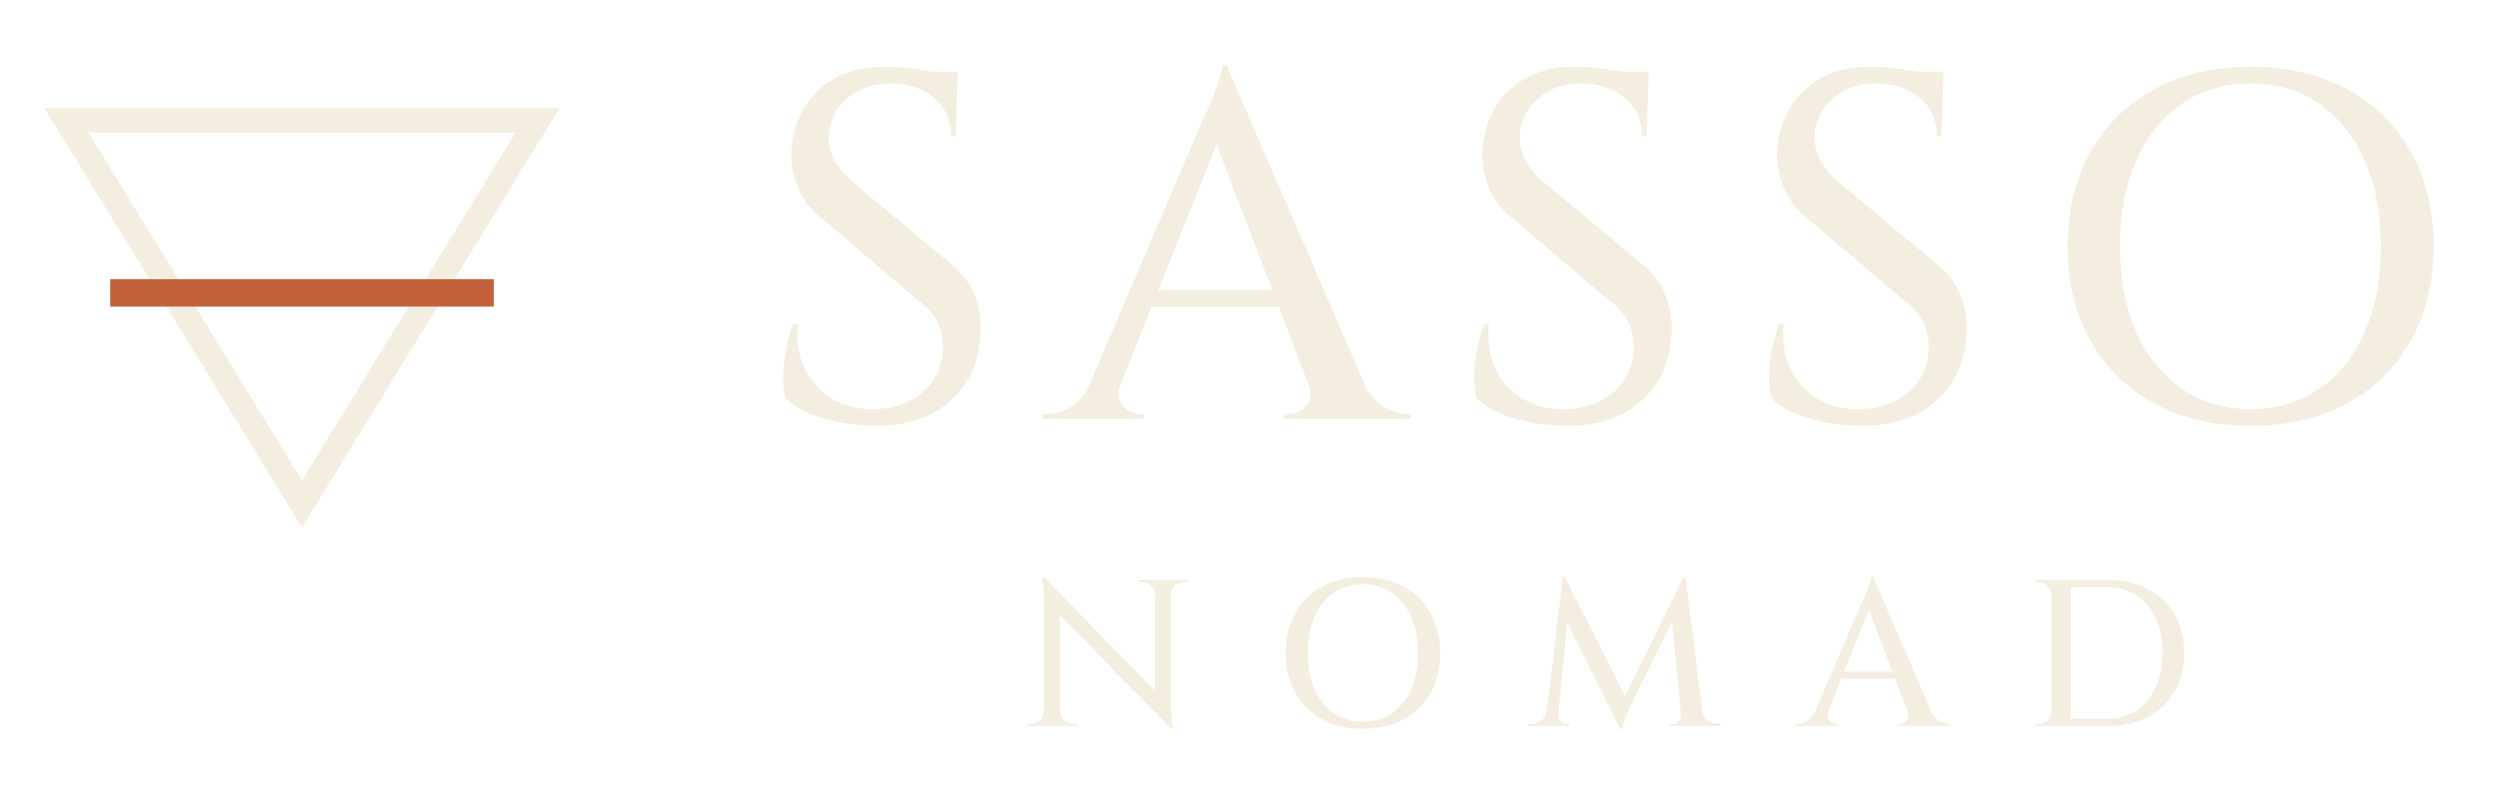
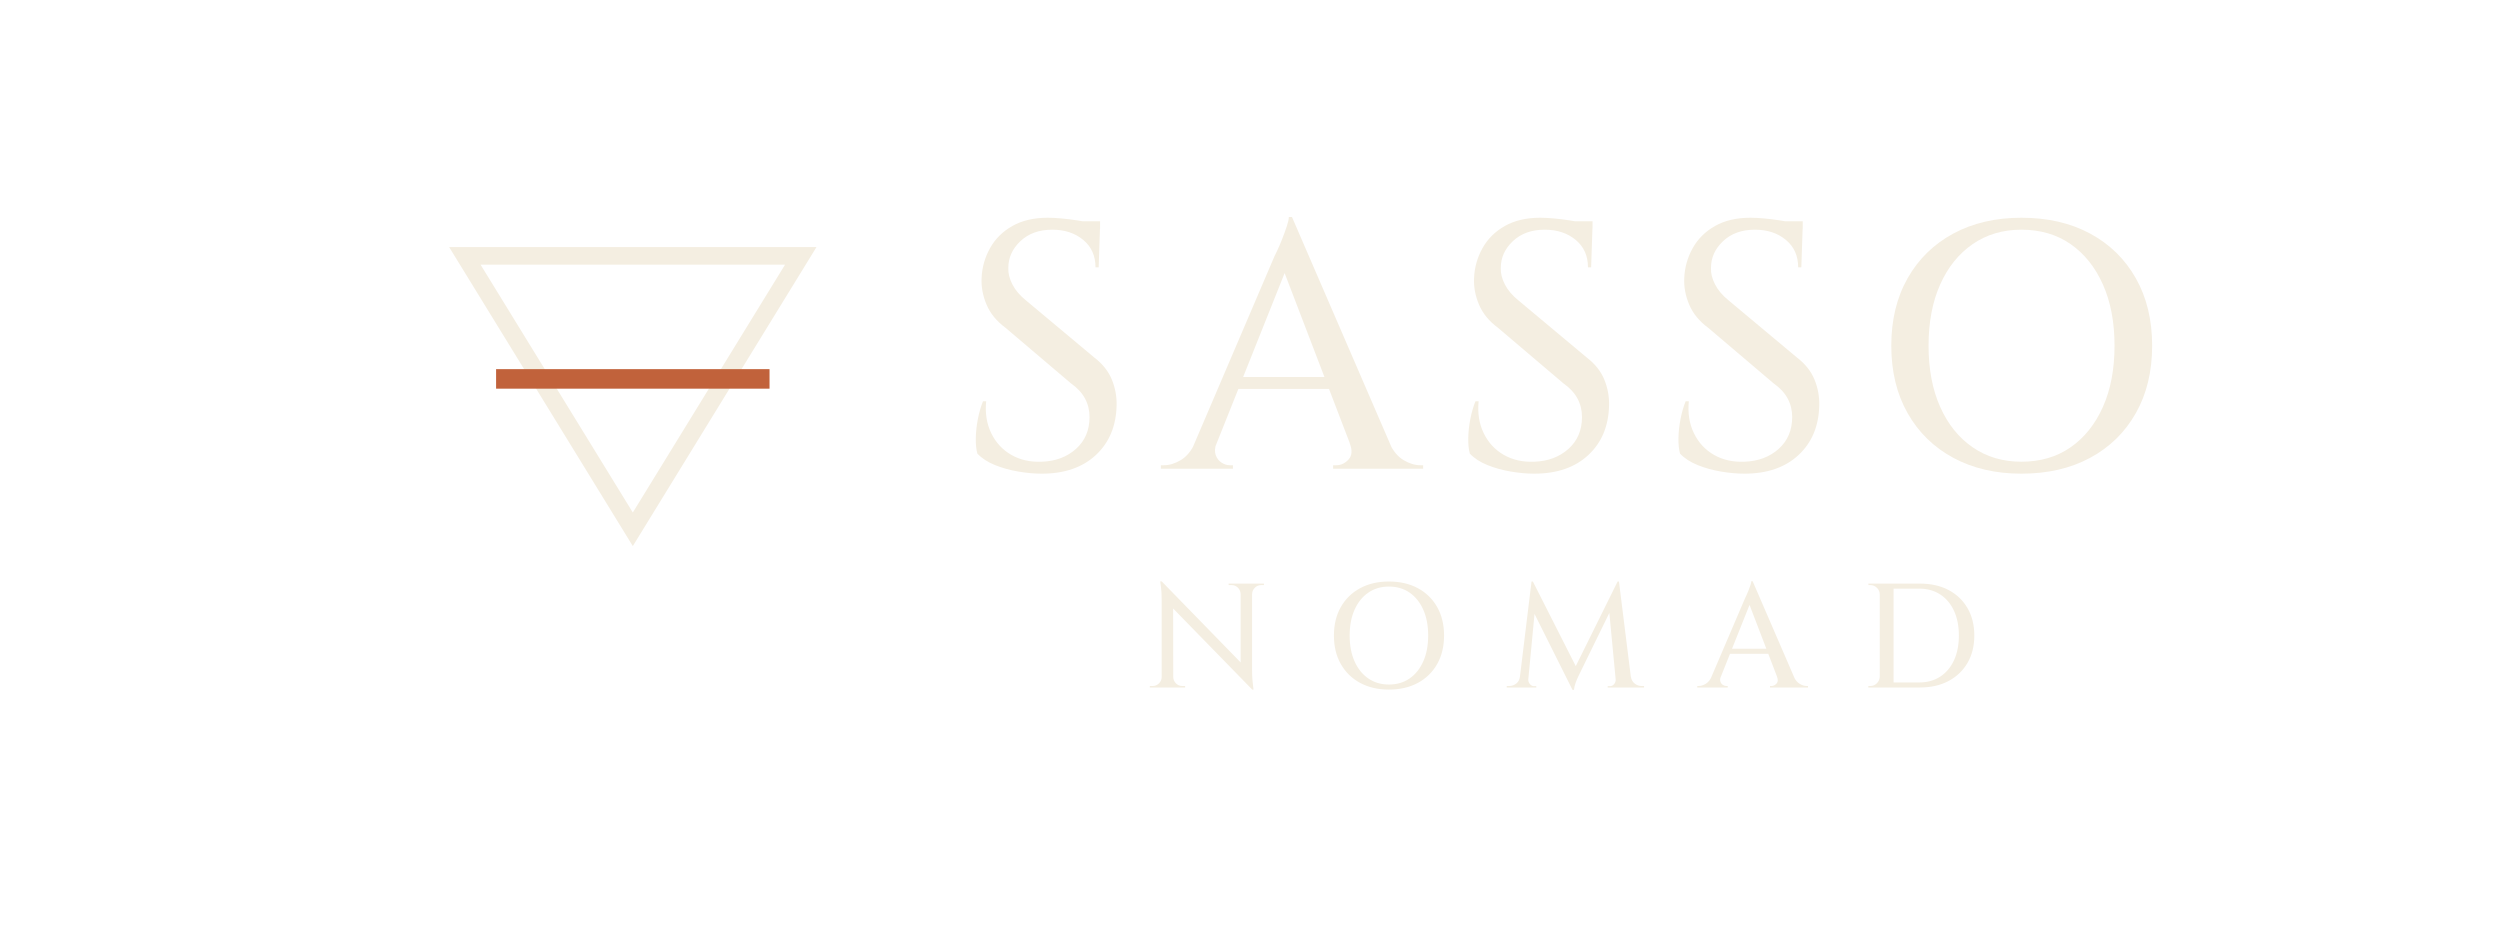
- <svg xmlns="http://www.w3.org/2000/svg" viewBox="107 43.56 455.95 145.05" width="912" height="290">
+ <svg xmlns="http://www.w3.org/2000/svg" viewBox="0 0 640 240" width="1280" height="480">
  <path d="M119 65.5 L205 65.5 L162 135.5 Z" fill="none" stroke="#F4EEE1" stroke-width="4.5" />
  <line x1="127" y1="97" x2="197" y2="97" stroke="#C1623B" stroke-width="5" />
  <g transform="translate(244.81,120) scale(0.09,-0.09)">
    <path d="M260 714Q277 714 299.0 712.0Q321 710 343.5 706.5Q366 703 383.5 699.5Q401 696 409 692L405 573H396Q396 622 361.0 651.0Q326 680 273 680Q217 680 182.5 647.5Q148 615 148 571Q147 549 159.5 524.5Q172 500 198 479L393 316Q428 289 442.5 253.5Q457 218 456 180Q454 92 397.0 39.0Q340 -14 243 -14Q212 -14 176.5 -8.0Q141 -2 110.0 10.5Q79 23 60 43Q55 61 55.5 87.5Q56 114 61.5 142.0Q67 170 76 192H85Q80 141 99.5 101.0Q119 61 156.5 39.5Q194 18 243 20Q302 22 340.5 56.5Q379 91 379 147Q379 176 366.0 200.0Q353 224 326 243L140 401Q102 429 86.0 467.0Q70 505 72 543Q74 588 96.0 627.5Q118 667 159.5 690.5Q201 714 260 714ZM409 704V683H319V704Z" fill="#F4EEE1" />
  </g>
  <g transform="translate(298.62,120) scale(0.09,-0.09)">
    <path d="M357 716 664 6H547L324 588ZM142 73Q135 53 140.0 39.0Q145 25 156.5 17.5Q168 10 180 10H189V0H-16V10Q-16 10 -11.5 10.0Q-7 10 -7 10Q16 10 40.5 24.5Q65 39 81 73ZM357 716 365 629 115 3H50L307 604Q308 606 314.5 619.5Q321 633 328.5 652.0Q336 671 342.0 689.0Q348 707 348 716ZM486 261V227H180V261ZM521 73H634Q650 39 674.5 24.5Q699 10 722 10Q722 10 726.0 10.0Q730 10 730 10V0H474V10H483Q503 10 518.0 26.5Q533 43 521 73Z" fill="#F4EEE1" />
  </g>
  <g transform="translate(370.88,120) scale(0.09,-0.09)">
    <path d="M260 714Q277 714 299.0 712.0Q321 710 343.5 706.5Q366 703 383.5 699.5Q401 696 409 692L405 573H396Q396 622 361.0 651.0Q326 680 273 680Q217 680 182.5 647.5Q148 615 148 571Q147 549 159.5 524.5Q172 500 198 479L393 316Q428 289 442.5 253.5Q457 218 456 180Q454 92 397.0 39.0Q340 -14 243 -14Q212 -14 176.5 -8.0Q141 -2 110.0 10.5Q79 23 60 43Q55 61 55.5 87.5Q56 114 61.5 142.0Q67 170 76 192H85Q80 141 99.5 101.0Q119 61 156.5 39.5Q194 18 243 20Q302 22 340.5 56.5Q379 91 379 147Q379 176 366.0 200.0Q353 224 326 243L140 401Q102 429 86.0 467.0Q70 505 72 543Q74 588 96.0 627.5Q118 667 159.5 690.5Q201 714 260 714ZM409 704V683H319V704Z" fill="#F4EEE1" />
  </g>
  <g transform="translate(424.69,120) scale(0.09,-0.09)">
    <path d="M260 714Q277 714 299.0 712.0Q321 710 343.5 706.5Q366 703 383.5 699.5Q401 696 409 692L405 573H396Q396 622 361.0 651.0Q326 680 273 680Q217 680 182.5 647.5Q148 615 148 571Q147 549 159.5 524.5Q172 500 198 479L393 316Q428 289 442.5 253.5Q457 218 456 180Q454 92 397.0 39.0Q340 -14 243 -14Q212 -14 176.5 -8.0Q141 -2 110.0 10.5Q79 23 60 43Q55 61 55.5 87.5Q56 114 61.5 142.0Q67 170 76 192H85Q80 141 99.5 101.0Q119 61 156.5 39.5Q194 18 243 20Q302 22 340.5 56.5Q379 91 379 147Q379 176 366.0 200.0Q353 224 326 243L140 401Q102 429 86.0 467.0Q70 505 72 543Q74 588 96.0 627.5Q118 667 159.5 690.5Q201 714 260 714ZM409 704V683H319V704Z" fill="#F4EEE1" />
  </g>
  <g transform="translate(478.50,120) scale(0.09,-0.09)">
    <path d="M433 714Q545 714 628.5 669.0Q712 624 758.5 542.0Q805 460 805 350Q805 240 758.5 158.0Q712 76 628.5 31.0Q545 -14 433 -14Q323 -14 239.5 31.0Q156 76 109.5 158.0Q63 240 63 350Q63 460 109.5 542.0Q156 624 239.5 669.0Q323 714 433 714ZM433 20Q514 20 573.0 61.0Q632 102 665.0 176.0Q698 250 698 350Q698 450 665.0 524.0Q632 598 573.0 639.0Q514 680 433 680Q354 680 294.5 639.0Q235 598 202.0 524.0Q169 450 169 350Q169 250 202.0 176.0Q235 102 294.5 61.0Q354 20 433 20Z" fill="#F4EEE1" />
  </g>
  <g transform="translate(292.83,176) scale(0.038,-0.038)">
    <path d="M120 715 720 99 730 -14 130 601ZM123 71V0H40V10Q40 10 49.0 10.0Q58 10 59 10Q84 10 102.0 28.0Q120 46 120 71ZM198 71Q198 46 216.0 28.0Q234 10 259 10Q260 10 269.0 10.0Q278 10 278 10V0H195V71ZM120 715 197 627 198 0H120V590Q120 643 115.0 679.0Q110 715 110 715ZM729 700V114Q729 80 731.5 50.5Q734 21 736.5 3.5Q739 -14 739 -14H730L652 75V700ZM809 700V690Q809 690 800.0 690.0Q791 690 791 690Q766 690 748.0 672.5Q730 655 729 629H726V700ZM571 700H654V629H652Q651 655 633.5 672.5Q616 690 590 690Q590 690 581.0 690.0Q572 690 571 690Z" fill="#F4EEE1" />
  </g>
  <g transform="translate(339.09,176) scale(0.038,-0.038)">
    <path d="M433 714Q545 714 628.5 669.0Q712 624 758.5 542.0Q805 460 805 350Q805 240 758.5 158.0Q712 76 628.5 31.0Q545 -14 433 -14Q323 -14 239.5 31.0Q156 76 109.5 158.0Q63 240 63 350Q63 460 109.5 542.0Q156 624 239.5 669.0Q323 714 433 714ZM433 20Q514 20 573.0 61.0Q632 102 665.0 176.0Q698 250 698 350Q698 450 665.0 524.0Q632 598 573.0 639.0Q514 680 433 680Q354 680 294.5 639.0Q235 598 202.0 524.0Q169 450 169 350Q169 250 202.0 176.0Q235 102 294.5 61.0Q354 20 433 20Z" fill="#F4EEE1" />
  </g>
  <g transform="translate(385.46,176) scale(0.038,-0.038)">
    <path d="M754 714 762 633 496 89Q496 89 487.5 71.5Q479 54 470.5 30.0Q462 6 460 -16H450L428 55ZM118 73V0H7V10Q8 10 15.5 10.0Q23 10 23 10Q50 10 71.0 26.5Q92 43 96 73ZM152 57Q152 56 152.0 55.0Q152 54 152 52Q152 36 163.5 22.5Q175 9 191 9H206V0H145V57ZM174 714H183L208 641L147 0H87ZM183 714 484 120 450 -16 162 560ZM763 714 852 0H746L693 557L754 714ZM822 73H843Q848 43 869.0 26.5Q890 10 916 10Q916 10 924.0 10.0Q932 10 932 10V0H822ZM741 57H748V0H687V9H702Q719 9 730.0 22.5Q741 36 741 52Q741 54 741.0 55.0Q741 56 741 57Z" fill="#F4EEE1" />
  </g>
  <g transform="translate(435.11,176) scale(0.038,-0.038)">
    <path d="M357 716 664 6H547L324 588ZM142 73Q135 53 140.0 39.0Q145 25 156.5 17.5Q168 10 180 10H189V0H-16V10Q-16 10 -11.5 10.0Q-7 10 -7 10Q16 10 40.5 24.5Q65 39 81 73ZM357 716 365 629 115 3H50L307 604Q308 606 314.5 619.5Q321 633 328.5 652.0Q336 671 342.0 689.0Q348 707 348 716ZM486 261V227H180V261ZM521 73H634Q650 39 674.5 24.5Q699 10 722 10Q722 10 726.0 10.0Q730 10 730 10V0H474V10H483Q503 10 518.0 26.5Q533 43 521 73Z" fill="#F4EEE1" />
  </g>
  <g transform="translate(476.24,176) scale(0.038,-0.038)">
    <path d="M401 700Q512 700 594.0 657.0Q676 614 722.0 535.0Q768 456 768 350Q768 244 722.0 165.5Q676 87 594.0 43.5Q512 0 401 0H179L178 34Q188 34 212.5 34.0Q237 34 269.0 34.0Q301 34 330.0 34.0Q359 34 378.0 34.0Q397 34 397 34Q478 34 538.0 73.0Q598 112 631.0 183.0Q664 254 664 350Q664 446 631.0 517.0Q598 588 538.0 627.0Q478 666 397 666Q397 666 377.0 666.0Q357 666 326.5 666.0Q296 666 263.5 666.0Q231 666 204.5 666.0Q178 666 168 666V700ZM224 700V0H131V700ZM134 73V0H54V10Q54 10 60.5 10.0Q67 10 67 10Q93 10 111.5 28.5Q130 47 131 73ZM134 627H131Q131 653 112.0 671.5Q93 690 67 690Q67 690 61.0 690.0Q55 690 55 690L54 700H134Z" fill="#F4EEE1" />
  </g>
</svg>
